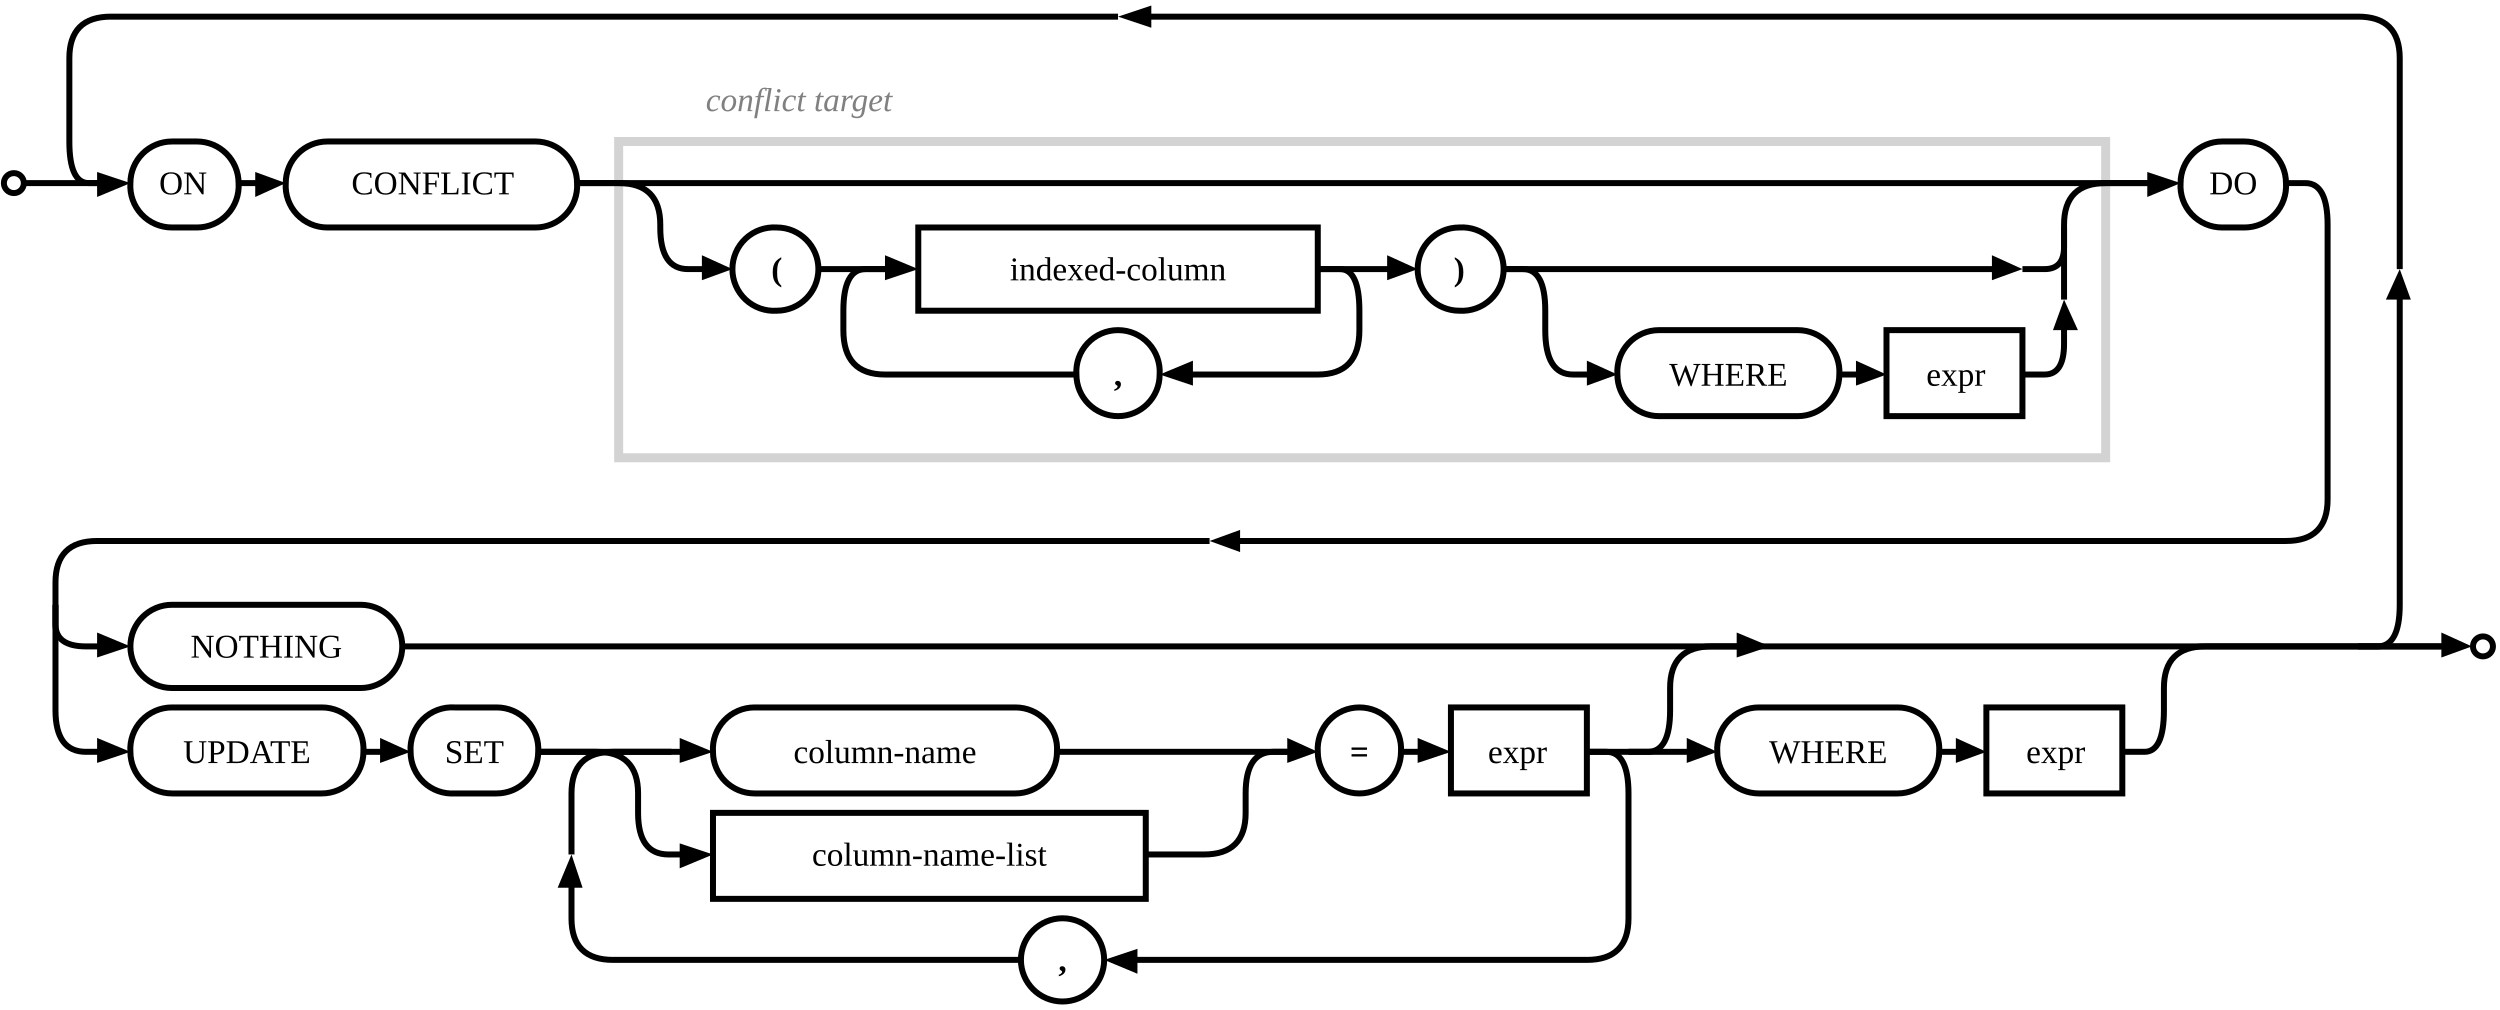
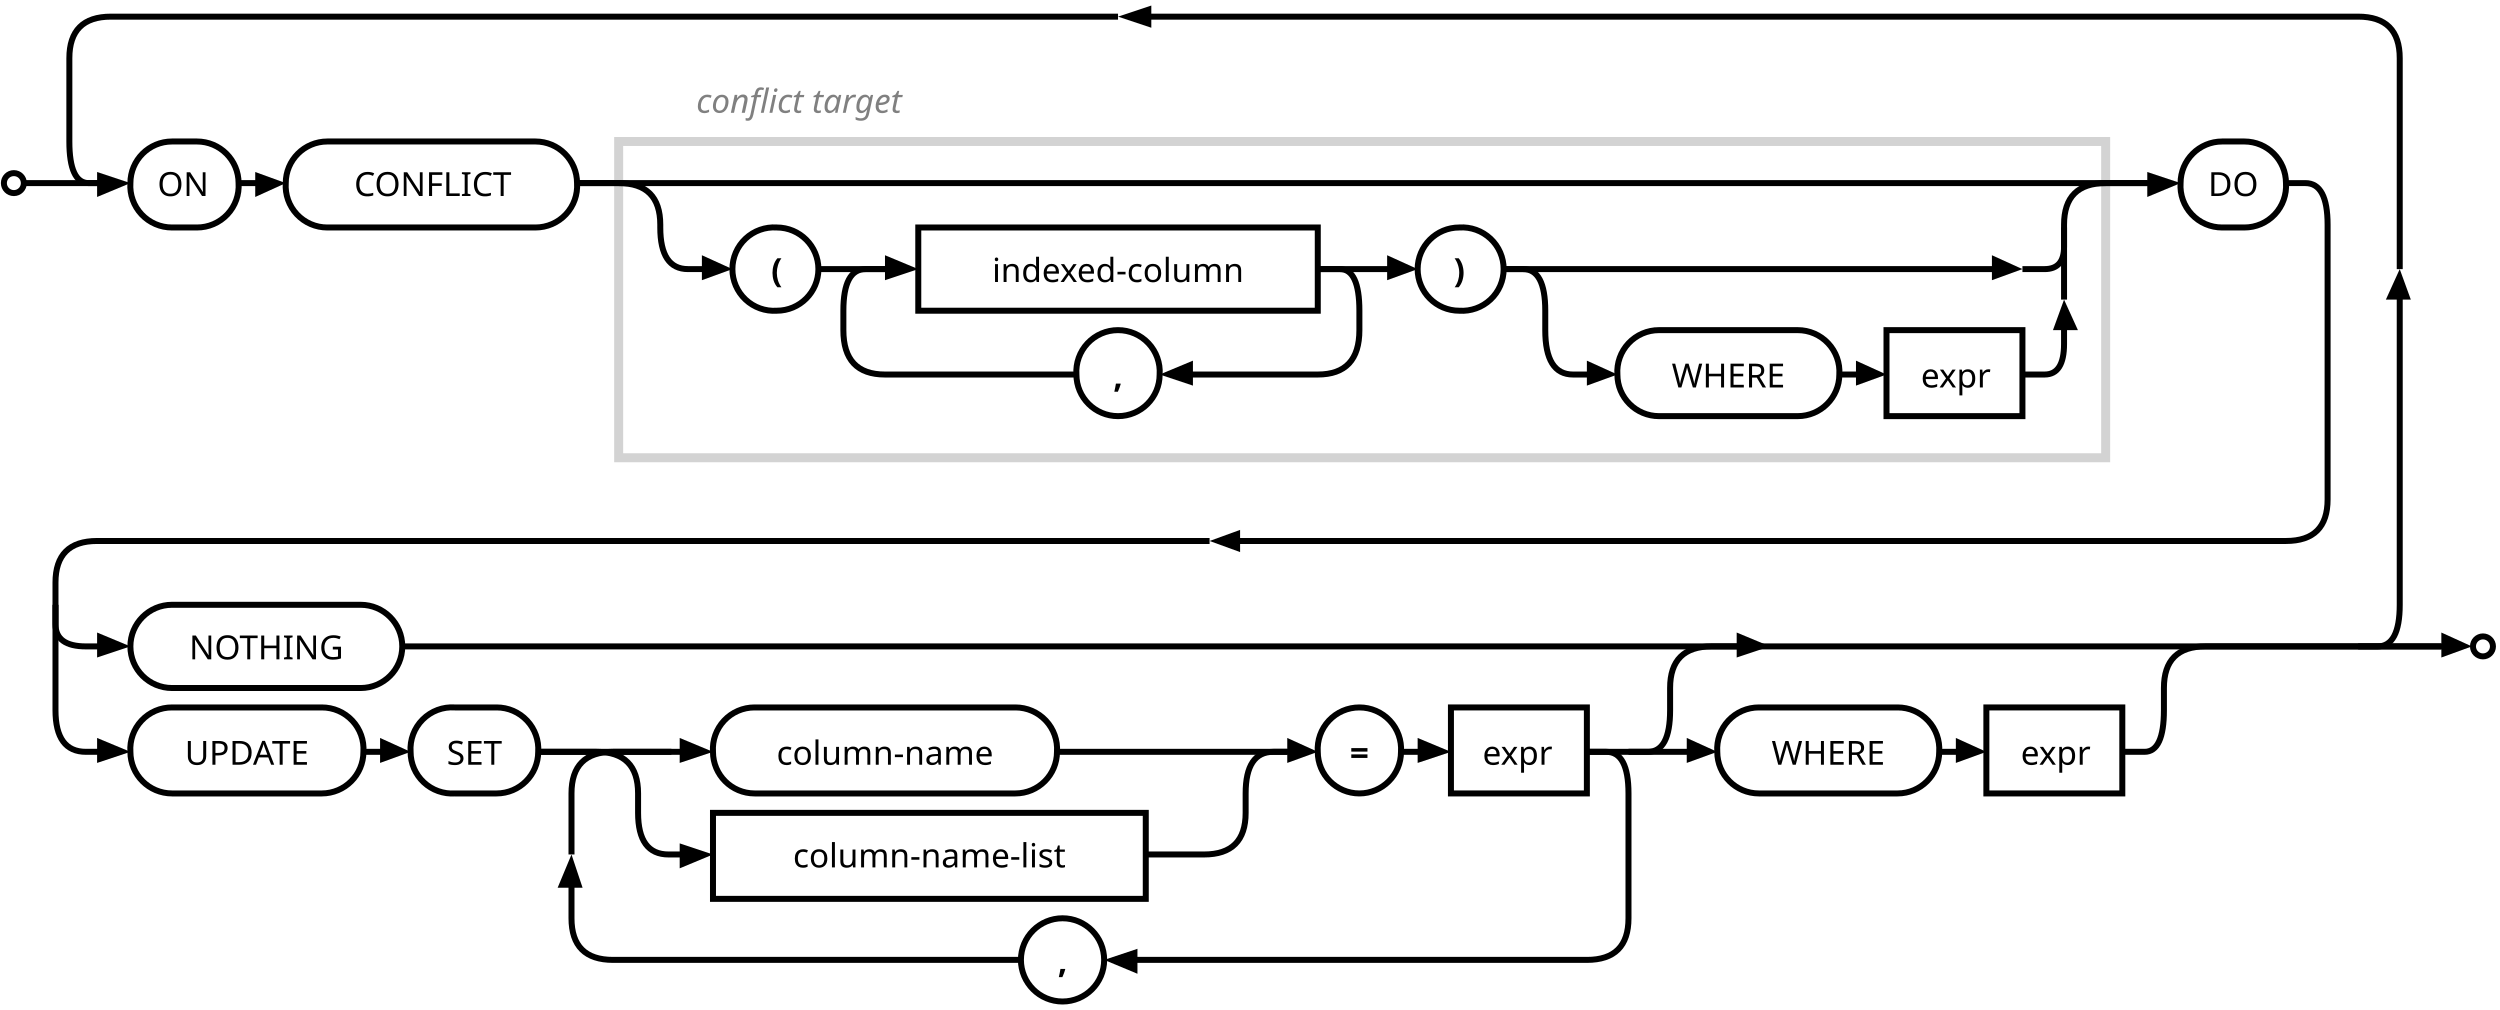
- <svg xmlns="http://www.w3.org/2000/svg" class="pikchr" viewBox="0 0 901.142 363.96">
+ <svg xmlns="http://www.w3.org/2000/svg" class="pikchr" viewBox="0 0 901.142 363.96" style="font-family: sans-serif;">
  <path d="M223,165L759,165L759,51L223,51Z" style="fill:none;stroke-width:3.24;stroke:rgb(211,211,211);" />
  <circle cx="5" cy="66" r="3.6" style="fill:none;stroke-width:2.16;stroke:rgb(0,0,0);" />
  <polygon points="47,66 35,71 35,62" style="fill:rgb(0,0,0)" />
  <path d="M9,66L41,66" style="fill:none;stroke-width:2.16;stroke:rgb(0,0,0);" />
  <path d="M62,82L71,82A15 15 0 0 0 86 66A15 15 0 0 0 71 51L62,51A15 15 0 0 0 47 66A15 15 0 0 0 62 82Z" style="fill:none;stroke-width:2.16;stroke:rgb(0,0,0);" />
  <text x="66" y="66" text-anchor="middle" fill="rgb(0,0,0)" dominant-baseline="central">ON</text>
  <polygon points="103,66 92,71 92,62" style="fill:rgb(0,0,0)" />
  <path d="M86,66L98,66" style="fill:none;stroke-width:2.16;stroke:rgb(0,0,0);" />
  <path d="M118,82L193,82A15 15 0 0 0 208 66A15 15 0 0 0 193 51L118,51A15 15 0 0 0 103 66A15 15 0 0 0 118 82Z" style="fill:none;stroke-width:2.16;stroke:rgb(0,0,0);" />
  <text x="156" y="66" text-anchor="middle" fill="rgb(0,0,0)" dominant-baseline="central">CONFLICT</text>
  <polygon points="264,97 253,101 253,92" style="fill:rgb(0,0,0)" />
  <path d="M208,66 L 223,66 Q 238,66 238,81 L 238,82 Q 238,97 248,97 L 259,97" style="fill:none;stroke-width:2.16;stroke:rgb(0,0,0);" />
  <path d="M280,112A15 15 0 0 0 295 97L295,97A15 15 0 0 0 280 82A15 15 0 0 0 264 97L264,97A15 15 0 0 0 280 112Z" style="fill:none;stroke-width:2.16;stroke:rgb(0,0,0);" />
  <text x="280" y="97" text-anchor="middle" font-weight="bold" fill="rgb(0,0,0)" dominant-baseline="central">(</text>
  <polygon points="331,97 319,101 319,92" style="fill:rgb(0,0,0)" />
  <path d="M295,97L325,97" style="fill:none;stroke-width:2.16;stroke:rgb(0,0,0);" />
  <path d="M331,112L475,112L475,82L331,82Z" style="fill:none;stroke-width:2.16;stroke:rgb(0,0,0);" />
  <text x="403" y="97" text-anchor="middle" fill="rgb(0,0,0)" dominant-baseline="central">indexed-column</text>
  <polygon points="511,97 500,101 500,92" style="fill:rgb(0,0,0)" />
  <path d="M475,97L506,97" style="fill:none;stroke-width:2.16;stroke:rgb(0,0,0);" />
  <path d="M526,112A15 15 0 0 0 542 97L542,97A15 15 0 0 0 526 82A15 15 0 0 0 511 97L511,97A15 15 0 0 0 526 112Z" style="fill:none;stroke-width:2.16;stroke:rgb(0,0,0);" />
  <text x="526" y="97" text-anchor="middle" font-weight="bold" fill="rgb(0,0,0)" dominant-baseline="central">)</text>
  <polygon points="583,135 572,139 572,130" style="fill:rgb(0,0,0)" />
  <path d="M542,97 L 549,97 Q 557,97 557,112 L 557,119 Q 557,135 567,135 L 577,135" style="fill:none;stroke-width:2.16;stroke:rgb(0,0,0);" />
  <path d="M598,150L648,150A15 15 0 0 0 663 135A15 15 0 0 0 648 119L598,119A15 15 0 0 0 583 135A15 15 0 0 0 598 150Z" style="fill:none;stroke-width:2.16;stroke:rgb(0,0,0);" />
  <text x="623" y="135" text-anchor="middle" fill="rgb(0,0,0)" dominant-baseline="central">WHERE</text>
  <polygon points="680,135 669,139 669,130" style="fill:rgb(0,0,0)" />
  <path d="M663,135L674,135" style="fill:none;stroke-width:2.16;stroke:rgb(0,0,0);" />
  <path d="M680,150L729,150L729,119L680,119Z" style="fill:none;stroke-width:2.16;stroke:rgb(0,0,0);" />
  <text x="705" y="135" text-anchor="middle" fill="rgb(0,0,0)" dominant-baseline="central">expr</text>
  <polygon points="744,108 749,119 740,119" style="fill:rgb(0,0,0)" />
  <path d="M729,135 L 737,135 Q 744,135 744,124 L 744,114" style="fill:none;stroke-width:2.16;stroke:rgb(0,0,0);" />
  <polygon points="786,66 774,71 774,62" style="fill:rgb(0,0,0)" />
  <path d="M744,108 L 744,81 Q 744,66 759,66 L 765,66 L 780,66" style="fill:none;stroke-width:2.16;stroke:rgb(0,0,0);" />
  <path d="M801,82L809,82A15 15 0 0 0 824 66A15 15 0 0 0 809 51L801,51A15 15 0 0 0 786 66A15 15 0 0 0 801 82Z" style="fill:none;stroke-width:2.16;stroke:rgb(0,0,0);" />
  <text x="805" y="66" text-anchor="middle" fill="rgb(0,0,0)" dominant-baseline="central">DO</text>
  <polygon points="729,97 718,101 718,92" style="fill:rgb(0,0,0)" />
  <path d="M542,97L723,97" style="fill:none;stroke-width:2.16;stroke:rgb(0,0,0);" />
  <path d="M729,97 L 737,97 Q 744,97 744,89 L 744,82" style="fill:none;stroke-width:2.16;stroke:rgb(0,0,0);" />
  <path d="M208,66L774,66" style="fill:none;stroke-width:2.16;stroke:rgb(0,0,0);" />
  <path d="M403,150A15 15 0 0 0 418 135A15 15 0 0 0 403 119A15 15 0 0 0 388 135A15 15 0 0 0 403 150Z" style="fill:none;stroke-width:2.16;stroke:rgb(0,0,0);" />
  <text x="403" y="135" text-anchor="middle" font-weight="bold" fill="rgb(0,0,0)" dominant-baseline="central">,</text>
  <polygon points="418,135 430,130 430,139" style="fill:rgb(0,0,0)" />
  <path d="M475,97 L 483,97 Q 490,97 490,112 L 490,119 Q 490,135 475,135 L 439,135 L 424,135" style="fill:none;stroke-width:2.16;stroke:rgb(0,0,0);" />
  <path d="M388,135 L 319,135 Q 304,135 304,119 L 304,112 Q 304,97 312,97 L 319,97" style="fill:none;stroke-width:2.16;stroke:rgb(0,0,0);" />
  <text x="288" y="36" text-anchor="middle" font-style="italic" fill="rgb(128,128,128)" dominant-baseline="central">conflict target</text>
  <polygon points="436,195 447,191 447,199" style="fill:rgb(0,0,0)" />
  <path d="M824,66 L 831,66 Q 839,66 839,81 L 839,180 Q 839,195 824,195 L 456,195 L 441,195" style="fill:none;stroke-width:2.16;stroke:rgb(0,0,0);" />
  <polygon points="47,271 35,275 35,266" style="fill:rgb(0,0,0)" />
  <path d="M436,195 L 35,195 Q 20,195 20,210 L 20,256 Q 20,271 31,271 L 41,271" style="fill:none;stroke-width:2.16;stroke:rgb(0,0,0);" />
  <path d="M62,286L116,286A15 15 0 0 0 131 271A15 15 0 0 0 116 255L62,255A15 15 0 0 0 47 271A15 15 0 0 0 62 286Z" style="fill:none;stroke-width:2.16;stroke:rgb(0,0,0);" />
  <text x="89" y="271" text-anchor="middle" fill="rgb(0,0,0)" dominant-baseline="central">UPDATE</text>
  <polygon points="148,271 137,275 137,266" style="fill:rgb(0,0,0)" />
  <path d="M131,271L143,271" style="fill:none;stroke-width:2.16;stroke:rgb(0,0,0);" />
  <path d="M164,286L179,286A15 15 0 0 0 194 271A15 15 0 0 0 179 255L164,255A15 15 0 0 0 148 271A15 15 0 0 0 164 286Z" style="fill:none;stroke-width:2.16;stroke:rgb(0,0,0);" />
  <text x="171" y="271" text-anchor="middle" fill="rgb(0,0,0)" dominant-baseline="central">SET</text>
  <polygon points="257,308 245,313 245,304" style="fill:rgb(0,0,0)" />
  <path d="M194,271 L 215,271 Q 230,271 230,286 L 230,293 Q 230,308 241,308 L 251,308" style="fill:none;stroke-width:2.16;stroke:rgb(0,0,0);" />
  <path d="M257,324L413,324L413,293L257,293Z" style="fill:none;stroke-width:2.16;stroke:rgb(0,0,0);" />
  <text x="335" y="308" text-anchor="middle" fill="rgb(0,0,0)" dominant-baseline="central">column-name-list</text>
  <polygon points="475,271 464,275 464,266" style="fill:rgb(0,0,0)" />
  <path d="M413,308 L 434,308 Q 449,308 449,293 L 449,286 Q 449,271 459,271 L 469,271" style="fill:none;stroke-width:2.16;stroke:rgb(0,0,0);" />
  <path d="M490,286A15 15 0 0 0 505 271A15 15 0 0 0 490 255A15 15 0 0 0 475 271A15 15 0 0 0 490 286Z" style="fill:none;stroke-width:2.16;stroke:rgb(0,0,0);" />
  <text x="490" y="271" text-anchor="middle" font-weight="bold" fill="rgb(0,0,0)" dominant-baseline="central">=</text>
  <polygon points="523,271 511,275 511,266" style="fill:rgb(0,0,0)" />
  <path d="M505,271L517,271" style="fill:none;stroke-width:2.16;stroke:rgb(0,0,0);" />
  <path d="M523,286L572,286L572,255L523,255Z" style="fill:none;stroke-width:2.16;stroke:rgb(0,0,0);" />
  <text x="547" y="271" text-anchor="middle" fill="rgb(0,0,0)" dominant-baseline="central">expr</text>
  <polygon points="619,271 608,275 608,266" style="fill:rgb(0,0,0)" />
  <path d="M572,271L613,271" style="fill:none;stroke-width:2.16;stroke:rgb(0,0,0);" />
  <path d="M634,286L684,286A15 15 0 0 0 699 271A15 15 0 0 0 684 255L634,255A15 15 0 0 0 619 271A15 15 0 0 0 634 286Z" style="fill:none;stroke-width:2.16;stroke:rgb(0,0,0);" />
  <text x="659" y="271" text-anchor="middle" fill="rgb(0,0,0)" dominant-baseline="central">WHERE</text>
  <polygon points="716,271 705,275 705,266" style="fill:rgb(0,0,0)" />
  <path d="M699,271L710,271" style="fill:none;stroke-width:2.16;stroke:rgb(0,0,0);" />
  <path d="M716,286L765,286L765,255L716,255Z" style="fill:none;stroke-width:2.16;stroke:rgb(0,0,0);" />
  <text x="741" y="271" text-anchor="middle" fill="rgb(0,0,0)" dominant-baseline="central">expr</text>
  <polygon points="891,233 880,237 880,228" style="fill:rgb(0,0,0)" />
  <path d="M765,271 L 773,271 Q 780,271 780,256 L 780,248 Q 780,233 795,233 L 871,233 L 886,233" style="fill:none;stroke-width:2.16;stroke:rgb(0,0,0);" />
  <circle cx="895" cy="233" r="3.6" style="fill:none;stroke-width:2.16;stroke:rgb(0,0,0);" />
  <path d="M62,248L130,248A15 15 0 0 0 145 233A15 15 0 0 0 130 218L62,218A15 15 0 0 0 47 233A15 15 0 0 0 62 248Z" style="fill:none;stroke-width:2.16;stroke:rgb(0,0,0);" />
  <text x="96" y="233" text-anchor="middle" fill="rgb(0,0,0)" dominant-baseline="central">NOTHING</text>
  <polygon points="47,233 35,237 35,228" style="fill:rgb(0,0,0)" />
  <path d="M20,218 L 20,225 Q 20,233 31,233 L 41,233" style="fill:none;stroke-width:2.16;stroke:rgb(0,0,0);" />
  <path d="M145,233L880,233" style="fill:none;stroke-width:2.16;stroke:rgb(0,0,0);" />
  <polygon points="638,233 626,237 626,228" style="fill:rgb(0,0,0)" />
  <path d="M587,271 L 594,271 Q 602,271 602,256 L 602,248 Q 602,233 617,233 L 617,233 L 632,233" style="fill:none;stroke-width:2.16;stroke:rgb(0,0,0);" />
  <path d="M383,361A15 15 0 0 0 398 346A15 15 0 0 0 383 331A15 15 0 0 0 368 346A15 15 0 0 0 383 361Z" style="fill:none;stroke-width:2.16;stroke:rgb(0,0,0);" />
  <text x="383" y="346" text-anchor="middle" font-weight="bold" fill="rgb(0,0,0)" dominant-baseline="central">,</text>
  <polygon points="398,346 410,342 410,351" style="fill:rgb(0,0,0)" />
  <path d="M572,271 L 579,271 Q 587,271 587,286 L 587,331 Q 587,346 572,346 L 419,346 L 404,346" style="fill:none;stroke-width:2.16;stroke:rgb(0,0,0);" />
  <polygon points="206,308 210,320 201,320" style="fill:rgb(0,0,0)" />
  <path d="M368,346 L 221,346 Q 206,346 206,331 L 206,329 L 206,314" style="fill:none;stroke-width:2.16;stroke:rgb(0,0,0);" />
  <path d="M206,308 L 206,286 Q 206,271 221,271 L 227,271 L 242,271" style="fill:none;stroke-width:2.16;stroke:rgb(0,0,0);" />
  <polygon points="257,271 245,275 245,266" style="fill:rgb(0,0,0)" />
  <path d="M194,271L251,271" style="fill:none;stroke-width:2.16;stroke:rgb(0,0,0);" />
  <path d="M272,286L366,286A15 15 0 0 0 381 271A15 15 0 0 0 366 255L272,255A15 15 0 0 0 257 271A15 15 0 0 0 272 286Z" style="fill:none;stroke-width:2.16;stroke:rgb(0,0,0);" />
  <text x="319" y="271" text-anchor="middle" fill="rgb(0,0,0)" dominant-baseline="central">column-name</text>
  <path d="M381,271L464,271" style="fill:none;stroke-width:2.16;stroke:rgb(0,0,0);" />
  <polygon points="865,97 869,108 860,108" style="fill:rgb(0,0,0)" />
  <path d="M850,233 L 857,233 Q 865,233 865,218 L 865,117 L 865,102" style="fill:none;stroke-width:2.16;stroke:rgb(0,0,0);" />
  <polygon points="403,6 415,2 415,10" style="fill:rgb(0,0,0)" />
  <path d="M865,97 L 865,21 Q 865,6 850,6 L 424,6 L 409,6" style="fill:none;stroke-width:2.16;stroke:rgb(0,0,0);" />
  <path d="M403,6 L 40,6 Q 25,6 25,21 L 25,51 Q 25,66 32,66 L 40,66" style="fill:none;stroke-width:2.16;stroke:rgb(0,0,0);" />
</svg>
